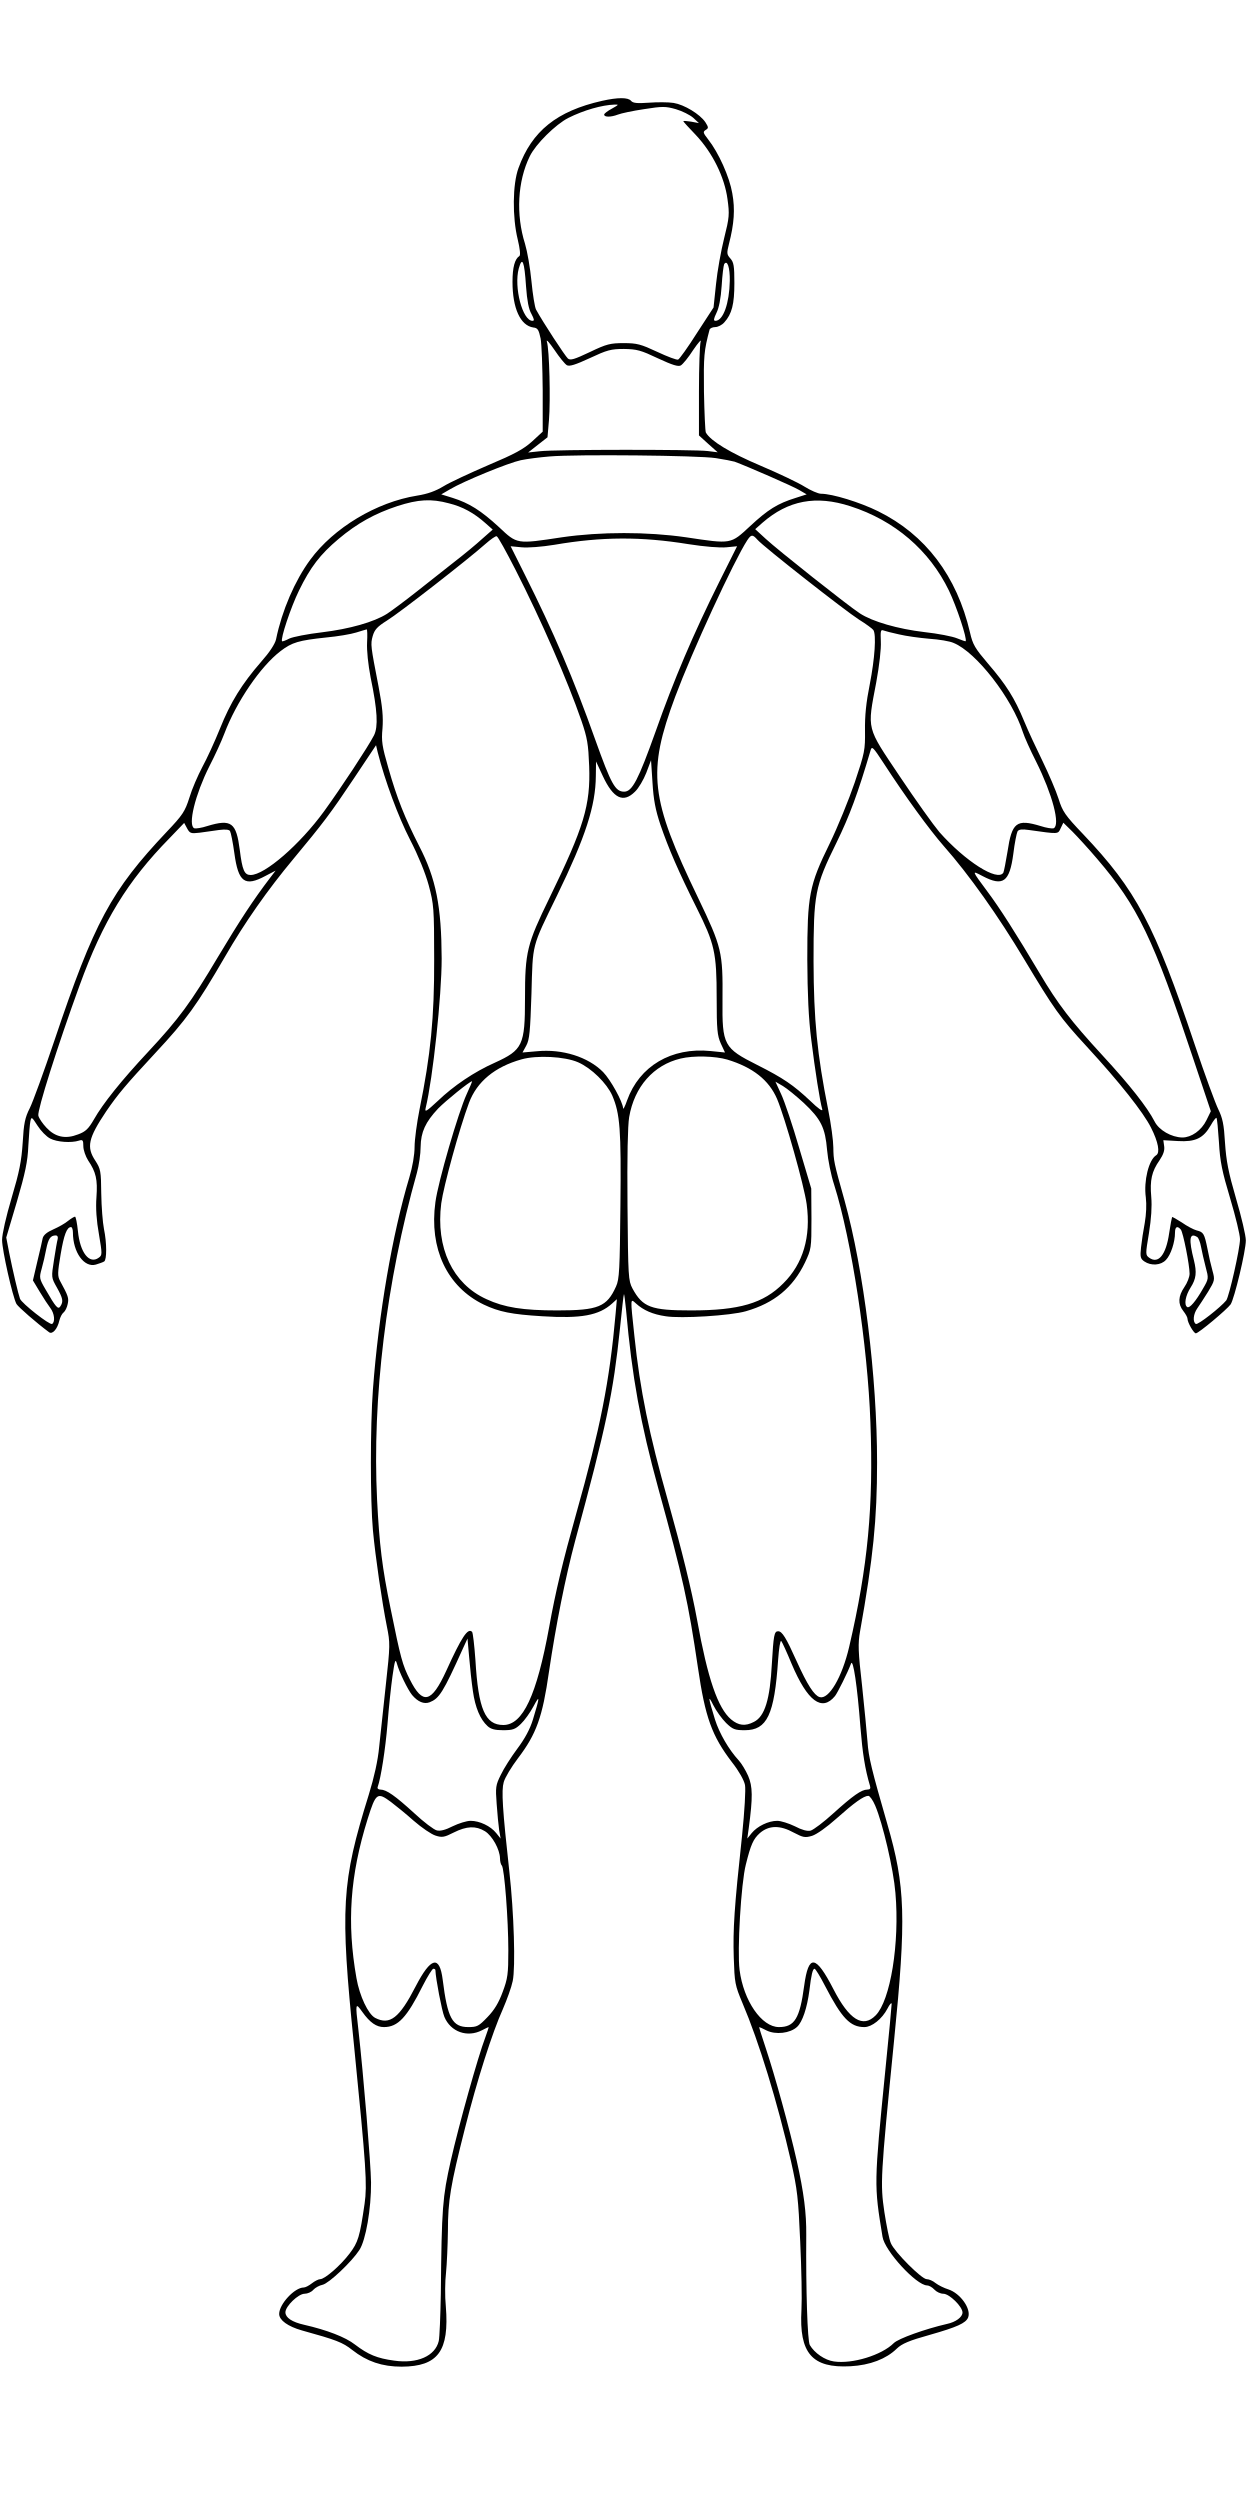
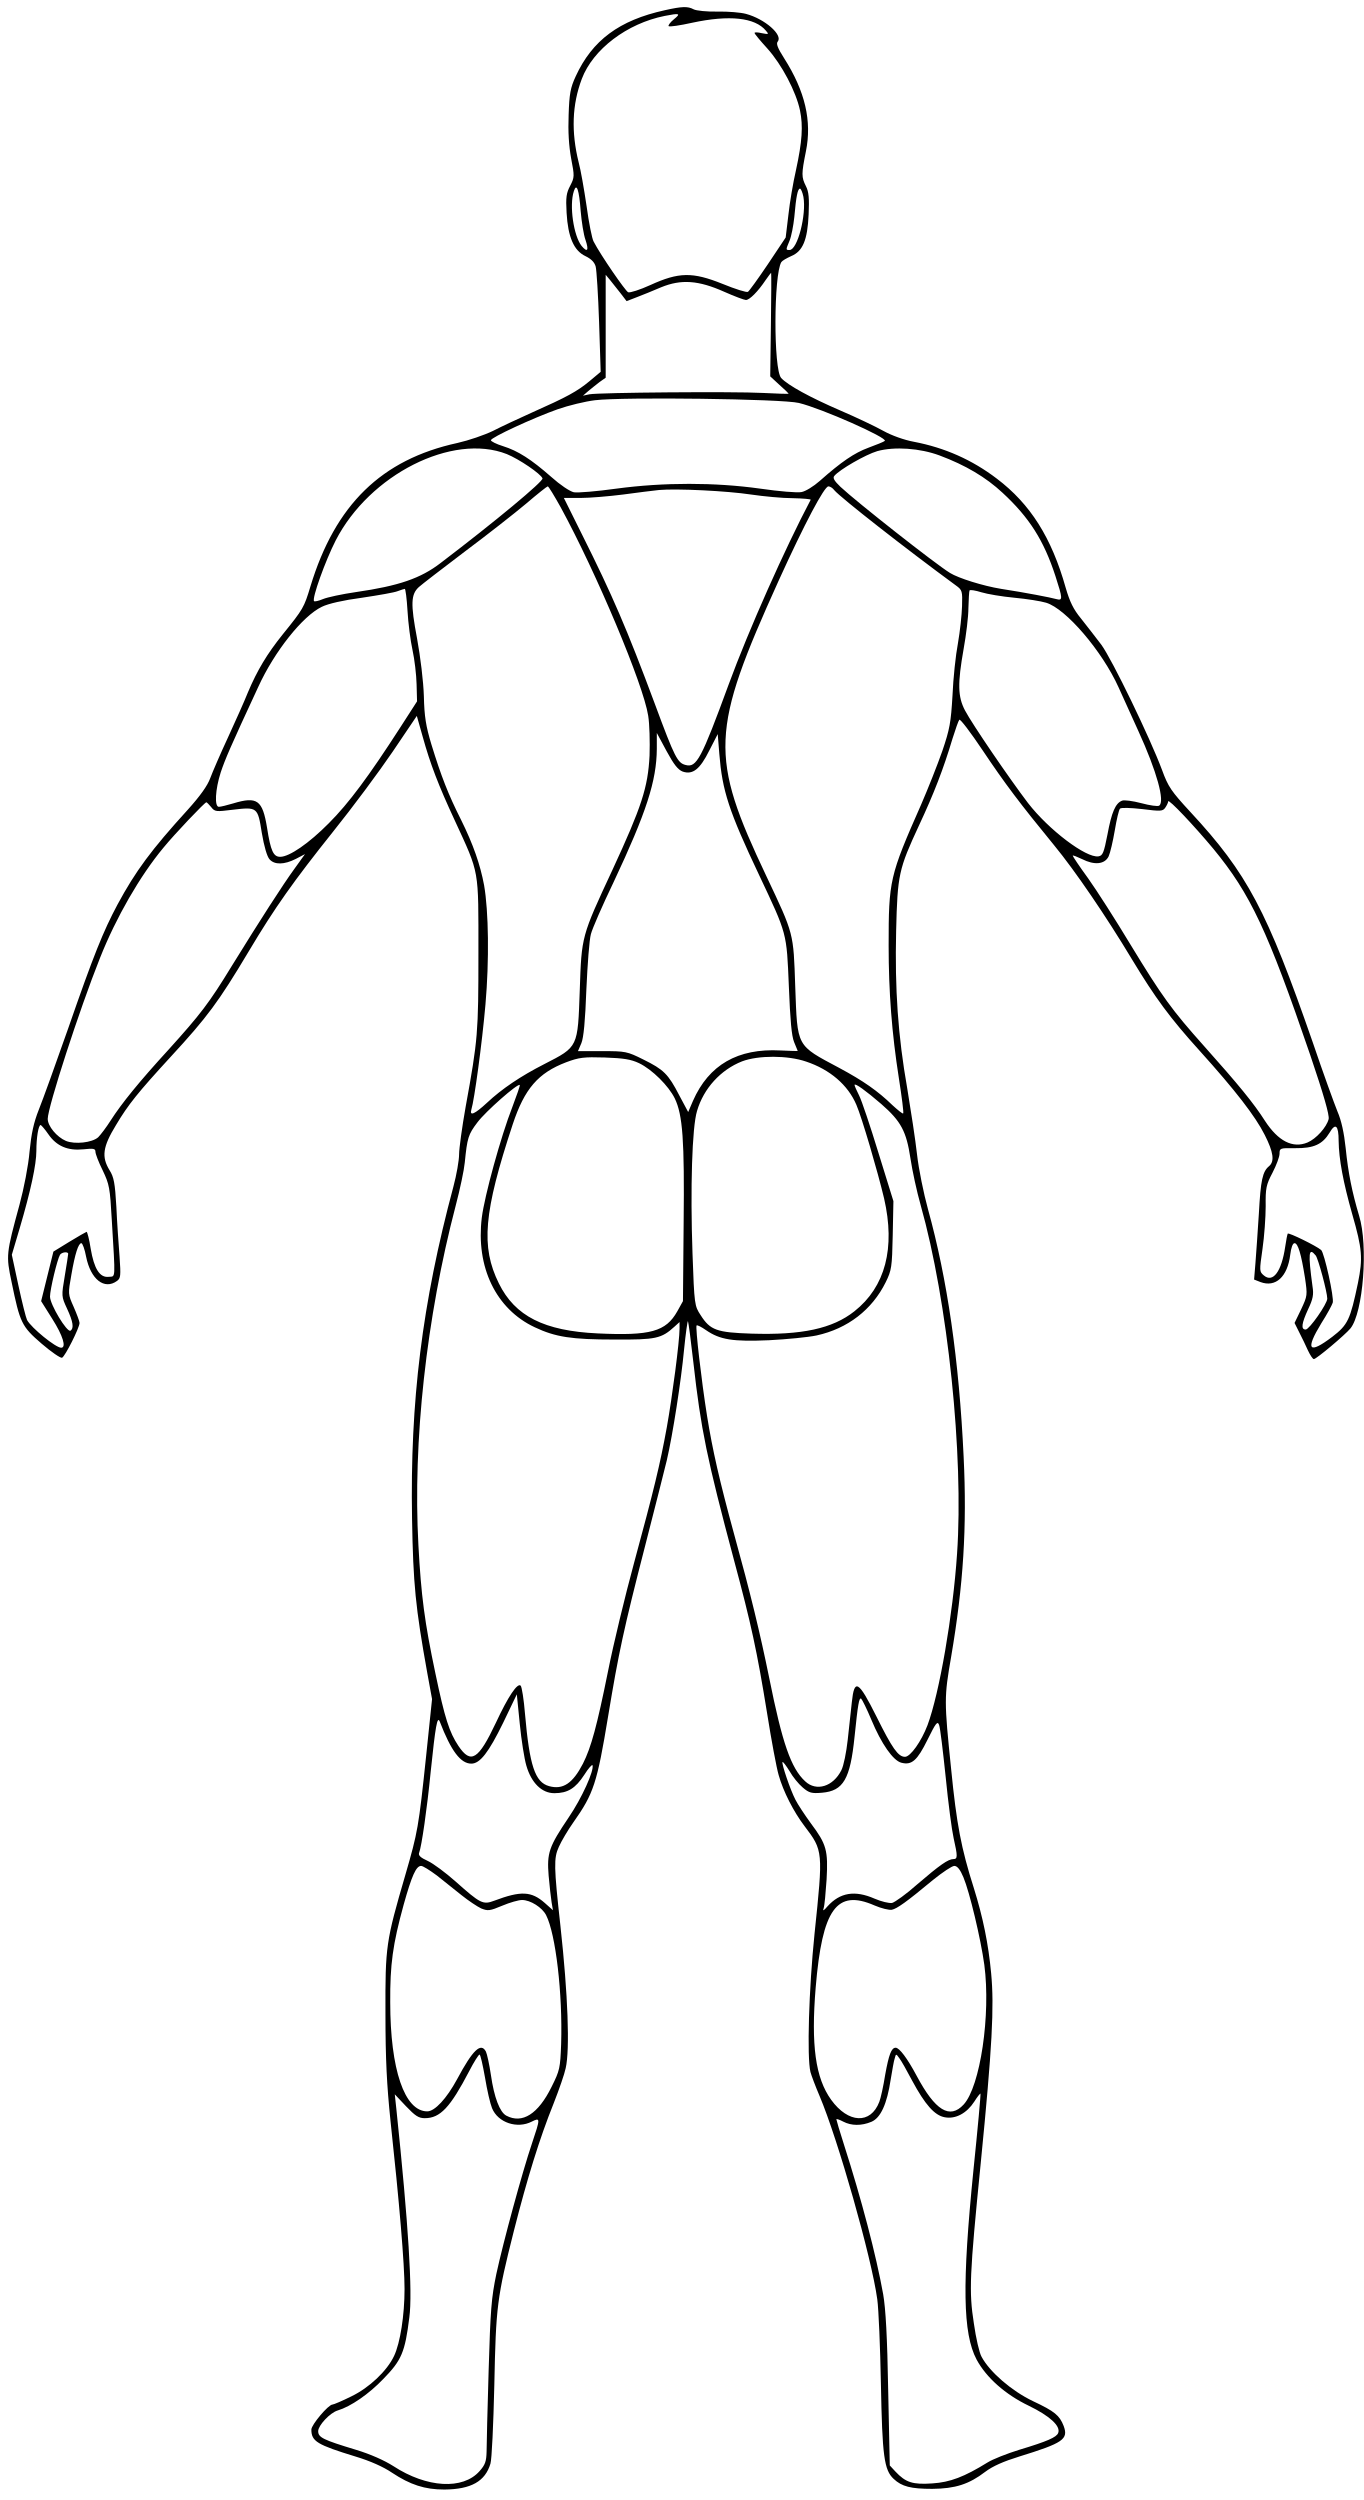
- <svg xmlns="http://www.w3.org/2000/svg" version="1.0" width="600pt" height="1200pt" viewBox="0 0 600 1200" preserveAspectRatio="xMidYMid meet">
-   <g transform="translate(0,1200) scale(0.1,-0.1)" fill="#000000" stroke="none">
-     <path d="M2890 11516 c-217 -49 -337 -145 -401 -322 -29 -78 -30 -237 -4 -343 11 -46 14 -76 8 -80 -22 -14 -33 -54 -33 -124 0 -127 38 -210 100 -219 21 -2 26 -11 35 -53 5 -27 9 -139 10 -249 l0 -198 -51 -47 c-41 -37 -83 -60 -211 -114 -88 -38 -185 -83 -214 -101 -38 -23 -76 -37 -127 -45 -194 -31 -400 -154 -513 -308 -73 -99 -136 -244 -164 -382 -5 -22 -31 -62 -71 -107 -94 -108 -148 -196 -198 -321 -25 -62 -63 -145 -85 -185 -21 -40 -50 -106 -62 -147 -21 -66 -32 -83 -109 -164 -267 -283 -347 -431 -539 -1002 -50 -148 -103 -294 -118 -324 -23 -45 -29 -74 -34 -165 -6 -90 -16 -141 -53 -265 -27 -91 -46 -175 -46 -203 0 -48 50 -271 69 -307 9 -15 96 -91 157 -136 16 -11 40 16 49 57 4 15 12 32 20 38 8 6 17 25 20 41 6 28 3 38 -37 111 -12 23 -12 38 3 127 16 95 30 131 50 131 5 0 9 -12 9 -26 0 -95 54 -170 110 -154 16 5 34 11 40 15 13 8 13 89 -1 156 -6 30 -12 106 -13 170 -1 108 -3 118 -28 157 -44 66 -35 108 52 238 57 83 94 127 235 279 151 162 199 229 335 463 94 163 204 320 329 470 139 167 178 218 290 386 l106 159 8 -34 c35 -138 99 -310 155 -419 40 -77 74 -161 90 -220 24 -90 26 -108 26 -355 1 -280 -17 -459 -70 -719 -13 -65 -24 -147 -24 -181 0 -38 -10 -96 -25 -146 -82 -273 -148 -658 -175 -1019 -13 -174 -13 -534 0 -675 12 -130 44 -347 67 -462 16 -79 16 -90 -5 -280 -12 -109 -26 -243 -32 -298 -6 -65 -24 -146 -50 -230 -131 -421 -138 -540 -71 -1200 59 -591 64 -672 51 -763 -23 -159 -31 -185 -72 -239 -44 -58 -119 -123 -141 -123 -8 0 -26 -9 -40 -20 -14 -11 -31 -20 -39 -20 -44 0 -118 -80 -118 -127 0 -30 42 -60 109 -79 166 -46 195 -57 242 -94 70 -55 143 -80 237 -80 175 1 229 75 212 289 -5 49 -4 122 1 163 4 40 8 130 9 199 0 146 12 218 82 494 58 231 131 459 182 572 19 44 41 104 47 134 14 65 6 329 -16 524 -33 300 -39 391 -27 431 6 22 37 73 68 114 89 117 118 198 149 415 33 223 79 455 126 630 149 549 183 709 215 1020 9 88 17 161 19 163 1 2 6 -32 10 -75 29 -325 69 -544 155 -858 118 -427 144 -547 190 -859 35 -240 67 -328 163 -454 34 -43 59 -88 63 -110 4 -21 -2 -124 -14 -242 -38 -350 -44 -450 -40 -585 4 -124 6 -134 42 -220 79 -185 167 -473 233 -760 30 -134 35 -175 44 -385 6 -129 9 -276 6 -327 -12 -209 51 -281 235 -271 94 5 172 35 223 85 24 23 58 38 159 66 130 37 172 56 183 83 16 41 -37 116 -95 135 -20 6 -48 20 -61 30 -13 11 -32 19 -43 19 -24 0 -155 131 -172 173 -8 18 -21 85 -31 149 -20 137 -19 165 46 818 60 598 55 745 -32 1045 -75 260 -90 320 -95 395 -3 41 -15 162 -26 268 -19 165 -20 203 -10 260 63 353 82 538 82 812 0 410 -64 926 -156 1257 -52 185 -53 192 -54 255 0 31 -11 113 -25 183 -53 266 -69 430 -70 710 0 325 6 359 110 570 63 129 103 237 164 444 6 21 12 15 61 -60 107 -165 221 -321 290 -400 122 -138 262 -336 387 -545 143 -238 169 -276 299 -417 158 -172 272 -316 309 -390 35 -69 44 -120 25 -132 -36 -22 -61 -123 -50 -203 4 -34 2 -80 -5 -121 -7 -36 -15 -90 -18 -118 -5 -46 -3 -55 16 -68 32 -22 80 -19 104 8 23 24 43 85 43 130 0 29 11 35 28 15 11 -14 42 -169 42 -212 0 -15 -11 -44 -25 -64 -30 -44 -32 -81 -5 -115 11 -14 20 -30 20 -37 0 -18 30 -70 40 -70 13 0 149 114 167 139 18 27 73 256 73 307 0 23 -21 113 -47 201 -37 127 -47 180 -53 268 -5 89 -12 119 -32 160 -14 28 -65 167 -113 310 -194 579 -281 742 -536 1011 -87 91 -99 109 -118 170 -12 38 -47 119 -76 179 -30 61 -70 147 -89 193 -46 112 -87 176 -173 276 -63 74 -74 92 -87 150 -63 271 -214 470 -441 582 -87 43 -220 84 -274 84 -14 0 -50 16 -79 34 -30 19 -125 64 -212 101 -144 61 -239 118 -262 159 -3 6 -7 94 -9 196 -2 172 0 196 27 298 2 6 14 12 27 12 13 0 33 10 44 23 36 40 48 87 48 188 0 82 -3 100 -19 118 -18 20 -18 26 -7 70 25 98 30 166 16 243 -13 78 -66 196 -116 259 -24 31 -26 36 -12 45 15 9 14 13 -1 37 -26 39 -102 85 -153 93 -25 4 -79 4 -119 1 -56 -4 -76 -2 -85 9 -14 17 -63 17 -139 0z m48 -37 c-21 -11 -38 -24 -38 -29 0 -13 32 -13 66 0 15 6 71 18 125 26 89 14 103 14 153 0 31 -9 68 -28 83 -41 l28 -26 -37 7 c-21 3 -38 5 -38 2 0 -2 27 -32 60 -66 80 -85 138 -202 152 -308 10 -72 9 -88 -16 -187 -15 -60 -33 -159 -39 -220 l-12 -113 -80 -123 c-43 -68 -84 -125 -90 -127 -6 -3 -51 14 -100 37 -79 37 -98 42 -161 42 -64 0 -82 -4 -163 -43 -74 -35 -93 -41 -105 -31 -13 11 -121 176 -153 235 -6 11 -16 73 -22 136 -6 63 -20 144 -31 180 -44 139 -36 300 23 420 28 58 124 153 185 184 74 37 161 62 222 64 22 1 20 -1 -12 -19z m-413 -854 c5 -69 13 -110 26 -132 13 -25 15 -33 5 -33 -48 0 -90 161 -66 251 17 61 27 36 35 -86z m978 27 c-2 -109 -32 -192 -69 -192 -10 0 -9 9 5 38 12 24 21 69 25 130 3 52 9 98 12 104 15 23 28 -16 27 -80z m-782 -405 c12 -7 41 2 110 34 83 39 102 44 164 44 62 -1 81 -6 163 -45 71 -33 98 -41 110 -34 10 6 37 39 60 75 24 35 40 53 35 39 -4 -14 -8 -121 -8 -238 l0 -212 45 -41 45 -40 -48 6 c-64 8 -735 8 -806 -1 l-56 -6 47 37 46 36 7 82 c8 96 2 341 -10 377 -4 14 12 -4 36 -39 24 -36 51 -69 60 -74z m715 -446 c39 -6 80 -14 90 -17 60 -22 280 -118 310 -136 l36 -21 -53 -17 c-87 -27 -133 -56 -218 -135 -95 -88 -88 -87 -308 -54 -186 27 -410 27 -596 0 -218 -33 -214 -34 -302 49 -87 80 -143 115 -222 140 l-55 17 43 25 c64 38 281 127 339 139 28 6 89 14 138 18 129 11 716 5 798 -8z m-1281 -217 c65 -16 120 -46 175 -95 l35 -31 -50 -44 c-27 -25 -85 -73 -129 -107 -43 -34 -127 -100 -185 -146 -58 -46 -123 -94 -143 -107 -63 -40 -180 -73 -312 -89 -69 -8 -140 -22 -157 -30 -17 -9 -33 -15 -35 -13 -9 10 41 161 81 243 55 113 102 174 190 248 89 75 174 122 283 158 99 32 162 36 247 13z m1927 -14 c212 -68 379 -211 473 -405 36 -75 89 -233 80 -243 -1 -1 -19 5 -41 14 -21 9 -92 23 -157 30 -127 15 -249 50 -310 90 -57 37 -395 305 -452 358 l-50 46 35 31 c123 107 256 133 422 79z m-1607 -306 c121 -237 249 -530 316 -724 28 -82 33 -112 37 -217 7 -188 -25 -293 -190 -632 -109 -224 -118 -259 -118 -484 0 -224 -11 -247 -145 -308 -99 -44 -198 -111 -273 -183 -55 -51 -64 -57 -59 -35 35 142 77 541 77 718 -1 250 -27 384 -108 540 -69 136 -106 227 -148 375 -30 104 -34 128 -28 190 4 54 0 102 -19 201 -38 196 -39 202 -28 242 9 31 22 45 68 74 59 36 390 294 473 368 25 22 49 39 54 37 6 -1 46 -74 91 -162z m1161 145 c31 -35 421 -341 487 -383 34 -21 65 -44 69 -50 15 -22 7 -137 -17 -260 -18 -89 -24 -153 -23 -223 1 -93 -1 -105 -49 -248 -28 -82 -82 -215 -121 -295 -98 -200 -107 -247 -107 -555 1 -168 6 -283 19 -385 18 -147 42 -299 53 -335 3 -12 -19 3 -58 41 -81 76 -129 109 -254 172 -161 81 -169 95 -167 312 2 231 -3 252 -117 490 -231 479 -245 603 -110 966 80 215 282 653 346 751 19 28 25 29 49 2z m-331 -21 c76 -12 151 -18 182 -15 l51 5 -85 -170 c-126 -253 -219 -472 -306 -719 -83 -232 -112 -289 -151 -289 -43 0 -62 35 -139 250 -103 290 -200 517 -338 792 l-68 136 52 -5 c31 -3 97 2 158 12 228 39 415 40 644 3z m-1543 -472 c-2 -39 5 -105 17 -168 33 -158 37 -237 16 -278 -27 -53 -158 -252 -240 -365 -116 -159 -284 -305 -352 -305 -30 0 -40 23 -52 120 -17 132 -40 150 -156 115 -27 -9 -55 -13 -62 -11 -33 13 4 163 72 298 26 50 58 120 72 157 57 151 173 322 270 396 55 42 87 51 218 65 55 5 120 16 145 24 25 8 47 14 50 15 3 1 4 -28 2 -63z m2553 39 c33 -8 98 -17 145 -21 47 -3 100 -12 117 -20 109 -44 281 -266 333 -429 7 -22 35 -85 63 -140 79 -158 118 -307 84 -321 -7 -2 -35 2 -62 11 -116 35 -138 18 -159 -123 -8 -49 -17 -95 -20 -101 -28 -44 -183 55 -307 195 -28 33 -113 152 -190 267 -162 242 -157 220 -113 452 15 82 24 161 22 196 -2 49 -1 58 12 53 8 -3 42 -12 75 -19z m-1145 -914 c39 -114 87 -225 174 -399 86 -172 96 -214 96 -432 0 -152 3 -181 20 -219 l20 -43 -69 7 c-188 19 -342 -72 -401 -237 -10 -29 -19 -46 -19 -38 -2 32 -60 137 -96 174 -72 73 -196 112 -318 100 l-69 -6 18 33 c16 29 19 69 25 249 7 246 -1 217 122 470 138 283 186 433 187 575 l1 70 33 -71 c50 -107 98 -130 154 -74 17 16 41 57 54 90 l23 61 7 -108 c5 -82 14 -130 38 -202z m-2212 -38 c26 4 68 9 93 13 31 4 49 2 53 -5 4 -6 14 -55 21 -107 19 -139 50 -162 150 -108 l48 25 -26 -34 c-81 -106 -147 -207 -250 -379 -132 -222 -187 -297 -337 -458 -127 -136 -216 -247 -259 -323 -26 -45 -40 -59 -76 -72 -61 -24 -110 -13 -152 32 -18 19 -36 45 -39 58 -6 24 92 334 198 625 112 308 229 500 432 707 l70 73 14 -26 c13 -24 18 -26 60 -21z m4307 -124 c198 -231 271 -384 462 -959 l85 -254 -21 -43 c-24 -49 -72 -83 -116 -83 -52 1 -112 35 -133 77 -35 68 -119 175 -250 317 -152 165 -215 248 -301 393 -117 197 -194 317 -251 393 -77 104 -77 103 -24 75 99 -52 130 -29 148 107 6 51 16 99 20 107 6 10 21 12 55 7 143 -20 139 -21 152 8 l13 27 44 -43 c24 -24 77 -82 117 -129z m-2490 -978 c64 -28 138 -101 164 -160 37 -87 43 -161 39 -527 -3 -309 -5 -354 -21 -389 -44 -98 -85 -115 -282 -115 -165 0 -254 14 -340 54 -163 74 -244 247 -217 460 11 82 87 359 133 482 38 102 124 173 252 209 74 21 208 14 272 -14z m716 13 c122 -37 200 -98 239 -189 38 -90 130 -416 142 -505 21 -157 -17 -286 -112 -380 -95 -96 -211 -130 -443 -130 -192 0 -232 15 -281 105 -20 38 -21 54 -24 399 -2 236 1 382 8 424 25 146 117 250 247 281 62 15 166 12 224 -5z m-1251 -166 c-40 -87 -137 -420 -150 -518 -31 -223 56 -407 232 -492 74 -35 133 -47 281 -56 187 -12 272 4 335 61 l23 21 -6 -69 c-29 -327 -74 -552 -189 -960 -64 -227 -100 -378 -130 -545 -60 -328 -126 -470 -220 -470 -87 0 -120 75 -134 312 -5 70 -12 131 -16 135 -20 21 -50 -24 -124 -187 -71 -155 -113 -165 -175 -41 -35 69 -44 102 -92 339 -41 198 -54 308 -65 523 -24 485 44 1047 191 1569 10 36 18 92 18 125 1 71 23 119 84 184 36 37 152 131 163 131 1 0 -10 -28 -26 -62z m1618 -42 c83 -78 103 -119 112 -226 4 -47 19 -122 34 -167 84 -267 161 -771 174 -1141 15 -403 -12 -690 -102 -1077 -34 -146 -98 -255 -142 -241 -26 8 -59 59 -110 172 -51 114 -70 144 -89 144 -19 0 -22 -20 -30 -155 -9 -173 -34 -254 -86 -280 -42 -22 -74 -18 -110 12 -63 54 -112 194 -163 478 -27 147 -73 333 -140 572 -90 318 -134 531 -161 791 -20 187 -20 180 8 155 35 -32 80 -52 142 -61 73 -12 313 3 385 24 136 39 226 113 284 234 30 64 31 68 31 210 l-1 145 -58 195 c-31 107 -70 223 -86 257 l-28 61 36 -21 c20 -12 64 -48 100 -81z m-3617 -171 c32 -17 101 -22 138 -10 18 6 21 2 21 -27 0 -18 11 -49 23 -68 38 -56 46 -92 40 -176 -4 -52 0 -113 12 -179 16 -95 16 -100 -1 -112 -45 -33 -90 24 -100 128 -4 38 -10 69 -14 69 -4 0 -19 -9 -33 -20 -14 -12 -46 -30 -71 -41 -30 -13 -47 -27 -51 -42 -2 -12 -14 -63 -26 -113 l-21 -90 33 -55 c18 -30 41 -65 51 -78 19 -25 24 -66 8 -76 -11 -7 -146 99 -154 121 -8 21 -35 136 -52 221 l-14 73 51 172 c40 137 52 193 55 268 3 52 7 106 10 119 5 22 7 20 34 -22 16 -25 43 -53 61 -62z m5610 -18 c5 -92 15 -140 54 -270 26 -87 47 -174 47 -195 0 -45 -52 -275 -66 -294 -27 -33 -136 -119 -146 -113 -16 10 -12 48 7 75 10 14 33 50 52 80 32 53 33 57 21 100 -7 25 -18 72 -24 105 -15 74 -19 81 -52 89 -15 4 -47 21 -71 38 -25 16 -46 28 -47 26 -1 -1 -8 -36 -14 -77 -15 -105 -52 -150 -96 -118 -18 13 -18 17 -1 118 11 70 15 127 11 174 -7 80 2 122 40 176 18 27 25 47 22 67 l-4 29 70 -4 c84 -5 122 13 158 76 12 22 25 38 27 35 3 -2 8 -55 12 -117z m-5574 -464 c-3 -10 -11 -56 -18 -102 -13 -83 -13 -83 14 -131 29 -52 32 -67 17 -90 -11 -18 -22 -5 -71 80 -31 53 -31 57 -19 100 7 25 17 67 22 95 10 49 20 65 46 65 8 0 11 -7 9 -17z m5470 9 c6 -4 14 -25 18 -47 4 -22 14 -65 22 -96 15 -56 15 -57 -13 -105 -34 -60 -64 -95 -75 -88 -17 10 -9 55 16 94 27 42 30 73 16 130 -26 102 -22 136 16 112z m-3477 -2180 c11 -78 35 -135 70 -167 16 -15 36 -20 75 -20 46 0 58 4 85 30 18 17 45 55 61 85 31 58 31 47 -3 -64 -14 -46 -39 -92 -75 -140 -29 -39 -65 -95 -79 -125 -25 -50 -26 -60 -20 -140 3 -47 9 -104 12 -126 l7 -40 -21 26 c-27 34 -80 59 -123 59 -19 0 -57 -12 -86 -26 -35 -18 -60 -24 -76 -20 -14 3 -63 40 -109 83 -91 83 -133 113 -162 113 -10 0 -16 5 -13 13 15 41 37 181 47 302 6 77 17 181 24 230 11 76 14 85 21 60 11 -41 52 -125 73 -151 28 -33 57 -45 84 -35 46 18 65 47 159 256 l23 50 8 -90 c4 -49 12 -123 18 -163z m1530 131 c76 -179 145 -231 208 -154 12 15 61 113 77 156 10 26 30 -108 45 -305 10 -124 22 -202 46 -282 4 -13 0 -18 -13 -18 -28 0 -70 -30 -163 -114 -46 -42 -95 -79 -109 -83 -15 -4 -42 3 -76 21 -29 14 -67 26 -84 26 -43 0 -96 -26 -123 -59 l-21 -26 7 50 c20 149 19 200 -3 251 -12 27 -32 60 -45 74 -48 52 -93 130 -114 196 -33 108 -35 123 -8 69 14 -28 42 -66 61 -85 32 -31 42 -35 90 -35 107 0 142 73 160 338 4 55 10 95 15 90 4 -4 27 -54 50 -110z m-1924 -662 c21 -16 71 -56 109 -90 39 -34 86 -66 106 -72 31 -10 42 -8 87 15 62 31 106 33 150 6 35 -22 71 -87 72 -130 0 -15 4 -30 9 -35 12 -14 31 -258 31 -407 0 -113 -3 -135 -27 -199 -19 -52 -40 -87 -73 -121 -42 -44 -50 -48 -92 -48 -77 0 -100 43 -123 227 -15 120 -57 109 -130 -32 -78 -152 -124 -187 -194 -151 -34 18 -75 105 -90 191 -47 266 -31 493 54 765 39 124 46 129 111 81z m2325 -18 c36 -84 88 -306 97 -419 21 -241 -24 -517 -95 -588 -61 -62 -127 -21 -202 125 -86 167 -120 171 -141 17 -21 -157 -46 -198 -121 -198 -83 0 -170 126 -189 274 -12 93 7 417 30 506 24 97 36 123 67 151 44 38 97 39 164 2 44 -23 53 -25 87 -15 22 7 70 41 117 83 84 75 131 109 153 109 7 0 22 -21 33 -47z m-2111 -790 c1 -39 31 -196 43 -224 30 -72 110 -101 181 -64 15 8 30 15 31 15 2 0 -6 -23 -16 -51 -34 -89 -126 -417 -165 -589 -40 -178 -44 -224 -48 -640 -2 -107 -6 -210 -10 -227 -17 -72 -103 -110 -214 -94 -82 11 -125 29 -188 77 -46 36 -135 70 -244 95 -58 13 -90 34 -90 60 0 29 62 89 92 89 14 0 33 8 42 19 9 10 29 21 44 24 30 6 141 111 177 167 31 47 57 199 56 324 -1 90 -36 513 -61 736 -15 127 -14 129 19 83 37 -52 68 -73 104 -73 67 0 110 46 186 198 23 45 46 82 51 82 6 0 10 -3 10 -7z m1870 -75 c81 -156 121 -198 189 -198 36 0 85 39 111 89 10 20 19 30 20 23 0 -7 -13 -149 -30 -315 -55 -553 -55 -553 -14 -803 10 -68 163 -234 214 -234 9 0 25 -9 35 -20 10 -11 29 -20 43 -20 29 0 92 -62 92 -90 0 -22 -32 -46 -75 -55 -104 -24 -233 -70 -255 -92 -58 -58 -199 -101 -287 -88 -44 6 -94 41 -116 79 -11 19 -19 262 -17 528 1 105 -11 202 -46 358 -34 152 -105 409 -148 538 -19 56 -33 102 -32 102 2 0 18 -7 35 -16 44 -22 114 -14 147 17 26 24 48 91 59 174 9 77 16 105 25 105 4 0 27 -37 50 -82z" />
+ <svg xmlns="http://www.w3.org/2000/svg" version="1.0" width="600pt" height="1100pt" viewBox="0 0 600 1100" preserveAspectRatio="xMidYMid meet">
+   <g transform="translate(0,1100) scale(0.1,-0.1)" fill="#000000" stroke="none">
+     <path d="M2925 10955 c-200 -44 -319 -132 -392 -291 -23 -50 -28 -76 -31 -169 -3 -74 1 -137 11 -192 15 -78 15 -83 -4 -120 -17 -32 -20 -51 -16 -119 6 -107 32 -167 83 -191 25 -12 40 -27 45 -46 4 -15 11 -126 15 -245 l7 -218 -49 -41 c-54 -45 -100 -70 -253 -138 -58 -26 -135 -62 -172 -81 -37 -18 -107 -42 -156 -53 -335 -73 -538 -272 -647 -631 -28 -93 -32 -100 -121 -210 -70 -87 -113 -159 -154 -256 -15 -38 -55 -127 -88 -199 -33 -71 -68 -152 -78 -179 -12 -33 -44 -78 -99 -139 -161 -177 -229 -269 -309 -417 -63 -118 -105 -222 -217 -545 -54 -154 -112 -315 -129 -357 -23 -58 -33 -105 -41 -185 -5 -61 -25 -163 -44 -233 -59 -217 -60 -223 -35 -341 37 -180 44 -195 132 -271 43 -37 84 -65 90 -62 13 5 77 132 77 153 0 7 -12 39 -26 71 -25 56 -25 57 -10 141 16 93 31 139 44 139 5 0 15 -27 21 -60 20 -99 80 -147 136 -106 16 12 17 22 11 107 -4 52 -11 150 -14 219 -6 105 -11 131 -30 161 -36 59 -30 103 28 198 54 91 97 144 241 301 162 176 209 239 344 465 115 193 197 308 370 525 86 107 204 266 263 353 l106 157 26 -92 c33 -119 69 -213 141 -368 110 -239 104 -208 104 -585 0 -349 -2 -378 -56 -674 -16 -90 -29 -185 -29 -210 0 -26 -11 -90 -25 -142 -138 -515 -191 -946 -182 -1461 5 -290 15 -389 67 -679 l21 -115 -26 -250 c-33 -314 -37 -336 -91 -522 -86 -295 -89 -314 -88 -612 0 -202 6 -314 22 -470 39 -360 62 -632 62 -742 0 -115 -19 -237 -46 -294 -31 -66 -109 -140 -188 -178 -40 -20 -78 -36 -83 -36 -18 0 -93 -89 -93 -110 0 -52 25 -67 195 -119 63 -19 122 -45 160 -71 80 -53 144 -74 230 -74 118 1 180 36 203 114 6 19 13 174 17 345 7 349 12 385 86 679 59 232 113 407 175 561 24 61 48 130 53 155 19 82 10 324 -23 625 -29 262 -30 299 -7 349 11 25 40 74 64 108 89 126 104 171 153 468 46 278 68 381 163 750 43 168 86 337 95 375 26 112 63 349 76 488 7 70 15 126 17 124 2 -3 13 -85 24 -183 33 -294 59 -420 179 -870 75 -279 101 -399 145 -671 19 -120 42 -243 51 -273 20 -72 66 -162 114 -225 82 -108 82 -110 44 -473 -25 -243 -34 -543 -18 -609 4 -15 22 -63 40 -105 81 -191 229 -711 254 -895 6 -43 13 -211 16 -373 6 -316 14 -378 56 -417 36 -34 76 -44 170 -44 101 1 161 20 233 75 33 25 81 46 149 67 194 60 218 76 196 135 -18 46 -39 64 -135 109 -94 45 -190 128 -226 195 -10 17 -25 83 -34 147 -22 141 -19 211 30 703 51 515 60 691 46 838 -12 129 -36 246 -76 374 -56 176 -76 282 -100 524 -31 302 -31 315 0 494 54 317 70 570 55 880 -20 426 -72 783 -157 1090 -19 69 -41 177 -48 240 -7 63 -27 194 -43 290 -41 233 -55 437 -49 694 6 248 11 271 101 465 65 139 107 247 147 381 13 41 26 79 30 83 4 5 50 -56 103 -135 97 -145 164 -234 314 -417 93 -113 229 -313 342 -501 104 -172 167 -258 299 -404 156 -173 245 -288 286 -370 38 -75 44 -116 19 -137 -29 -24 -37 -61 -45 -209 -5 -80 -12 -178 -15 -217 l-6 -73 28 -11 c67 -25 119 23 131 120 4 32 11 51 19 51 15 0 29 -46 46 -153 11 -76 11 -78 -17 -138 l-29 -60 21 -42 c12 -23 29 -59 38 -79 10 -21 21 -38 26 -38 11 0 137 106 161 135 56 69 79 364 38 496 -31 104 -48 188 -59 297 -7 67 -19 122 -36 161 -13 32 -63 169 -109 305 -202 581 -287 742 -538 1013 -85 92 -98 111 -125 185 -53 142 -219 485 -267 551 -26 34 -66 86 -90 116 -33 40 -49 73 -67 135 -62 220 -155 368 -303 480 -109 83 -229 136 -364 162 -44 8 -99 28 -135 48 -34 19 -120 60 -190 90 -132 57 -231 111 -260 143 -34 38 -33 455 1 510 4 6 23 17 43 26 51 21 72 70 77 184 3 70 1 99 -12 124 -20 40 -20 53 0 153 27 133 -3 264 -96 410 -28 44 -36 64 -28 73 24 29 -57 100 -140 122 -22 6 -78 11 -125 10 -46 -1 -94 4 -105 10 -26 14 -51 13 -127 -4z m40 -40 c-16 -13 -26 -27 -23 -30 3 -4 50 3 104 15 163 35 276 23 324 -35 14 -16 13 -17 -18 -11 -17 4 -32 5 -32 1 0 -4 25 -34 56 -68 64 -71 127 -191 144 -273 14 -68 10 -135 -18 -264 -12 -52 -27 -140 -33 -195 l-12 -100 -78 -117 c-43 -64 -83 -119 -88 -122 -5 -4 -56 12 -112 35 -132 53 -192 52 -317 -5 -46 -21 -90 -35 -98 -32 -12 5 -121 163 -152 223 -7 12 -21 82 -31 156 -11 74 -26 161 -35 193 -33 134 -29 253 14 367 49 130 199 244 365 277 66 13 72 11 40 -15z m-410 -844 c4 -47 13 -104 21 -126 16 -47 9 -58 -17 -27 -35 44 -55 178 -34 241 12 38 23 7 30 -88z m980 63 c14 -79 -26 -234 -61 -234 -17 0 -17 0 0 41 8 19 17 66 21 104 8 92 15 125 25 125 4 0 11 -16 15 -36z m-143 -562 l-3 -228 40 -37 c23 -20 41 -38 41 -39 0 -2 -51 0 -112 3 -132 7 -724 2 -765 -6 l-28 -6 23 20 c13 11 36 29 50 40 l27 19 0 227 0 226 20 -24 c11 -14 32 -40 46 -58 l26 -34 44 17 c24 9 73 29 108 44 88 36 164 31 278 -20 45 -20 88 -36 95 -36 16 0 53 37 87 88 12 17 23 32 24 32 1 0 1 -103 -1 -228z m123 -345 c100 -24 393 -154 378 -167 -4 -4 -37 -17 -72 -30 -62 -23 -118 -61 -214 -146 -27 -24 -63 -46 -80 -49 -18 -4 -99 3 -182 15 -200 28 -424 28 -633 0 -86 -12 -170 -19 -187 -16 -18 4 -60 32 -100 68 -88 77 -145 114 -212 135 -29 9 -53 21 -53 26 0 12 186 98 293 136 48 17 123 35 165 40 123 15 824 6 897 -12z m-1285 -225 c54 -22 150 -87 157 -107 4 -13 -205 -187 -448 -372 -88 -68 -185 -101 -372 -128 -62 -9 -127 -23 -146 -31 -19 -8 -37 -12 -39 -9 -11 10 50 179 95 267 149 290 514 474 753 380z m1904 -6 c115 -43 204 -96 277 -164 118 -109 182 -210 233 -367 32 -99 33 -109 4 -101 -25 7 -133 28 -243 45 -80 13 -188 47 -225 70 -65 40 -413 314 -482 379 -27 26 -35 39 -27 48 23 28 138 94 189 109 76 21 188 13 274 -19z m-1667 -228 c158 -290 364 -780 385 -917 6 -36 8 -115 6 -176 -7 -140 -35 -225 -163 -502 -137 -294 -136 -291 -144 -529 -9 -254 -6 -249 -156 -326 -104 -53 -187 -109 -252 -170 -54 -50 -78 -61 -69 -30 13 41 47 291 62 462 17 194 14 410 -6 525 -17 91 -48 180 -101 287 -57 113 -88 193 -131 333 -24 80 -31 122 -33 212 -2 65 -15 172 -30 254 -29 153 -27 194 8 226 12 11 103 81 202 156 99 74 220 169 270 211 49 42 92 76 95 76 4 0 29 -42 57 -92z m1204 75 c28 -33 314 -257 535 -419 28 -20 29 -25 27 -91 -1 -38 -9 -111 -18 -163 -10 -52 -21 -156 -24 -230 -7 -119 -12 -148 -45 -245 -21 -60 -63 -166 -93 -235 -139 -315 -143 -334 -143 -620 0 -204 14 -386 45 -584 13 -83 22 -153 19 -155 -2 -3 -23 14 -47 36 -65 63 -128 107 -234 164 -191 102 -184 89 -194 359 -8 237 -5 227 -127 485 -251 530 -246 637 54 1300 115 253 201 415 219 415 7 0 19 -7 26 -17z m-366 -19 c55 -8 137 -16 183 -16 45 -1 81 -4 79 -7 -112 -212 -273 -573 -361 -813 -120 -327 -141 -367 -189 -354 -36 9 -48 32 -135 267 -124 333 -187 479 -322 749 l-79 159 73 0 c40 0 124 7 187 15 63 9 134 17 159 20 76 7 300 -4 405 -20z m-1512 -511 c3 -54 13 -132 22 -173 9 -41 17 -109 18 -151 l2 -75 -74 -115 c-138 -214 -226 -333 -314 -421 -88 -89 -174 -148 -214 -148 -30 0 -42 25 -58 128 -20 122 -43 139 -149 107 -27 -8 -55 -15 -63 -15 -20 0 -16 76 8 151 19 57 41 109 165 376 71 156 196 313 280 353 28 14 94 29 177 40 73 11 143 23 157 29 14 5 28 10 31 10 3 1 9 -43 12 -96z m2670 57 c54 -5 117 -15 140 -22 87 -26 247 -213 319 -373 15 -33 54 -119 87 -192 81 -177 118 -311 91 -328 -6 -4 -41 1 -78 11 -38 10 -76 15 -85 11 -29 -11 -46 -51 -64 -148 -16 -82 -21 -94 -40 -97 -54 -8 -219 117 -310 235 -80 105 -245 346 -277 407 -32 61 -33 118 -6 271 11 61 21 141 21 180 1 38 3 73 5 77 3 4 26 0 52 -8 26 -8 91 -19 145 -24z m-1459 -765 c44 -15 76 10 117 93 l37 72 7 -87 c13 -163 42 -252 175 -533 124 -263 121 -251 131 -491 6 -149 12 -217 23 -244 9 -21 16 -38 16 -39 0 -1 -34 0 -76 2 -188 10 -315 -63 -385 -222 l-21 -49 -39 73 c-49 95 -69 114 -158 158 -72 36 -79 37 -181 37 l-107 0 15 35 c10 24 17 98 22 236 5 110 13 220 20 244 6 24 51 127 100 229 144 306 189 445 190 586 l0 70 43 -80 c32 -59 50 -82 71 -90z m2335 -340 c163 -198 239 -360 426 -907 60 -177 85 -265 81 -282 -9 -36 -55 -87 -93 -103 -65 -27 -129 6 -187 95 -49 77 -117 160 -267 328 -143 160 -185 218 -325 448 -65 108 -149 239 -186 291 -38 52 -68 97 -68 100 0 3 18 -4 41 -15 55 -28 100 -23 117 12 7 15 19 67 27 114 8 48 18 91 23 96 5 5 45 4 98 -2 80 -10 90 -10 101 6 7 10 13 23 13 28 1 13 115 -108 199 -209z m-4410 184 c16 -21 22 -21 94 -12 110 13 111 12 129 -102 10 -59 23 -104 34 -116 22 -25 65 -24 116 2 l40 21 -46 -64 c-51 -70 -150 -224 -276 -428 -100 -164 -138 -213 -278 -368 -130 -142 -207 -237 -255 -312 -19 -30 -44 -63 -55 -74 -27 -24 -103 -32 -142 -16 -40 17 -80 65 -80 97 0 51 139 480 230 708 71 179 176 361 279 485 49 60 182 200 189 200 2 0 12 -10 21 -21z m1883 -1127 c58 -28 130 -100 157 -155 35 -73 43 -183 39 -550 l-3 -342 -25 -45 c-50 -89 -118 -108 -350 -97 -236 11 -364 76 -435 220 -80 162 -67 312 61 700 52 157 112 226 235 273 56 21 77 24 170 21 83 -3 115 -8 151 -25z m735 7 c105 -35 184 -103 221 -190 24 -55 94 -294 122 -412 50 -218 6 -389 -131 -497 -96 -76 -231 -105 -452 -98 -153 5 -182 15 -224 81 -27 41 -28 45 -36 272 -10 286 -2 556 20 627 29 99 104 181 198 218 71 27 201 27 282 -1z m-1292 -198 c-52 -133 -123 -393 -135 -488 -27 -218 62 -403 233 -483 91 -43 161 -54 352 -54 181 -1 205 4 263 57 l22 20 0 -29 c0 -56 -32 -300 -56 -434 -30 -165 -56 -272 -145 -600 -38 -140 -90 -354 -114 -475 -48 -238 -74 -334 -110 -405 -45 -87 -88 -116 -149 -99 -62 17 -86 90 -106 318 -5 63 -14 119 -19 124 -14 14 -55 -47 -109 -163 -77 -163 -110 -184 -165 -102 -40 60 -60 122 -101 318 -48 227 -63 343 -75 565 -25 457 35 1001 164 1494 19 72 37 157 40 190 11 109 15 123 56 177 35 47 178 173 186 164 2 -2 -13 -45 -32 -95z m1623 11 c87 -76 110 -120 128 -239 8 -54 28 -146 45 -206 119 -422 190 -1100 160 -1534 -18 -269 -78 -615 -130 -754 -27 -71 -75 -139 -99 -139 -30 0 -56 37 -126 178 -79 158 -97 168 -108 62 -4 -36 -12 -110 -18 -165 -6 -55 -18 -115 -28 -134 -36 -72 -110 -95 -159 -49 -63 58 -101 169 -158 453 -41 201 -83 375 -155 635 -64 234 -95 370 -119 520 -25 157 -52 392 -46 398 3 3 22 -7 42 -21 61 -42 118 -51 277 -44 77 4 171 13 209 21 137 30 244 113 304 234 26 53 28 66 31 207 l3 150 -66 213 c-36 118 -74 231 -85 252 -11 22 -20 42 -20 46 0 11 51 -26 118 -84z m-3665 -133 c36 -52 85 -73 154 -66 45 5 53 3 53 -11 0 -9 14 -46 32 -82 29 -61 32 -75 40 -220 16 -267 17 -245 -13 -248 -40 -5 -65 35 -80 124 -6 40 -15 74 -18 74 -3 -1 -37 -20 -76 -44 l-70 -43 -27 -109 -27 -109 49 -78 c47 -74 63 -127 39 -127 -24 0 -131 87 -150 122 -5 10 -22 78 -38 152 l-29 135 35 118 c48 163 73 279 73 339 0 58 9 114 19 114 3 -1 19 -19 34 -41z m5677 -29 c1 -80 20 -182 60 -323 44 -153 47 -193 25 -302 -34 -162 -44 -184 -113 -237 -104 -79 -120 -58 -48 60 25 39 47 80 50 90 7 21 -37 220 -51 232 -21 18 -143 78 -147 72 -2 -4 -7 -29 -11 -57 -16 -110 -54 -161 -94 -127 -20 17 -20 19 -6 117 8 55 14 140 14 188 -1 79 2 94 30 147 17 33 31 70 31 84 0 24 2 25 68 24 83 -1 121 17 152 68 26 45 40 33 40 -36z m-5590 -497 c0 -5 -7 -48 -15 -97 -15 -89 -15 -90 10 -144 27 -58 31 -87 15 -97 -15 -9 -90 115 -90 150 0 31 32 164 44 184 8 12 36 15 36 4z m5489 -7 c11 -13 51 -162 51 -190 0 -23 -79 -136 -95 -136 -22 0 -18 27 11 90 21 44 25 64 19 100 -20 147 -17 174 14 136z m-3473 -2245 c22 -76 68 -121 123 -121 59 0 93 21 132 81 18 29 35 47 36 42 8 -23 -47 -145 -105 -230 -87 -129 -96 -156 -88 -256 4 -45 10 -98 13 -117 l6 -35 -36 32 c-59 52 -105 54 -222 10 -50 -19 -61 -13 -170 84 -44 39 -99 80 -123 91 -31 14 -42 24 -38 35 11 28 35 194 51 357 21 202 29 248 40 221 50 -130 92 -185 139 -185 38 0 76 49 140 180 l60 125 13 -130 c7 -71 20 -154 29 -184z m1518 202 c44 -106 96 -180 132 -189 46 -12 70 10 115 101 37 75 44 84 51 65 5 -12 17 -115 29 -229 11 -113 27 -234 35 -269 18 -80 18 -92 -1 -92 -23 0 -60 -26 -159 -111 -48 -43 -99 -79 -111 -82 -13 -2 -47 6 -77 19 -87 38 -152 27 -207 -34 -17 -20 -22 -22 -17 -8 4 11 9 67 13 126 7 128 0 155 -69 247 -27 37 -58 84 -68 104 -23 44 -62 160 -57 166 3 2 16 -16 31 -40 14 -25 40 -57 58 -72 28 -24 39 -27 85 -23 94 8 124 60 143 246 15 146 20 173 29 168 4 -3 25 -45 45 -93z m-1912 -685 c30 -24 79 -63 109 -87 30 -24 69 -50 86 -58 30 -12 38 -11 93 12 33 14 72 25 87 25 37 0 89 -33 106 -67 42 -82 73 -345 66 -567 -4 -106 -6 -116 -42 -188 -59 -120 -129 -164 -199 -127 -29 15 -54 81 -68 179 -7 47 -17 93 -22 103 -22 42 -58 7 -127 -122 -46 -85 -98 -141 -131 -141 -100 0 -163 184 -163 480 -1 167 11 254 59 429 36 129 55 171 77 171 8 0 38 -19 69 -42z m2317 -8 c27 -64 76 -269 92 -385 29 -220 -18 -536 -91 -615 -61 -66 -125 -27 -207 127 -41 77 -76 123 -92 123 -19 0 -30 -30 -46 -118 -8 -51 -20 -105 -26 -120 -38 -100 -137 -95 -212 9 -69 96 -89 240 -68 494 29 346 92 434 259 361 30 -13 64 -21 76 -19 23 5 63 33 181 131 42 34 84 62 94 62 13 0 26 -16 40 -50z m-2105 -881 c9 -55 23 -116 31 -135 26 -64 111 -92 175 -59 38 19 38 15 1 -95 -43 -127 -127 -436 -157 -575 -22 -106 -26 -156 -34 -425 -5 -168 -9 -328 -9 -357 -1 -43 -6 -58 -31 -86 -73 -83 -232 -74 -379 22 -41 26 -102 53 -165 72 -145 44 -166 54 -166 82 0 25 52 81 86 91 57 17 137 72 201 139 80 82 95 117 114 270 15 110 -4 411 -57 917 l-7 65 49 -52 c41 -43 56 -53 83 -53 68 0 112 47 196 208 20 39 41 72 45 72 4 0 14 -45 24 -101z m1879 -13 c57 -106 99 -154 144 -162 48 -9 97 18 130 69 13 21 26 37 27 35 2 -1 -12 -154 -31 -338 -50 -498 -47 -717 14 -832 43 -80 127 -154 229 -203 93 -45 142 -90 130 -120 -7 -19 -48 -37 -171 -74 -55 -17 -118 -42 -140 -56 -102 -63 -164 -87 -243 -92 -86 -6 -117 4 -162 52 l-25 27 -7 331 c-4 236 -11 358 -22 422 -31 173 -96 420 -172 657 -19 59 -34 110 -34 113 0 3 13 -1 30 -10 36 -19 81 -19 124 -1 41 17 69 79 85 186 7 41 14 84 18 94 5 20 6 20 20 0 8 -10 33 -54 56 -98z" />
  </g>
</svg>
